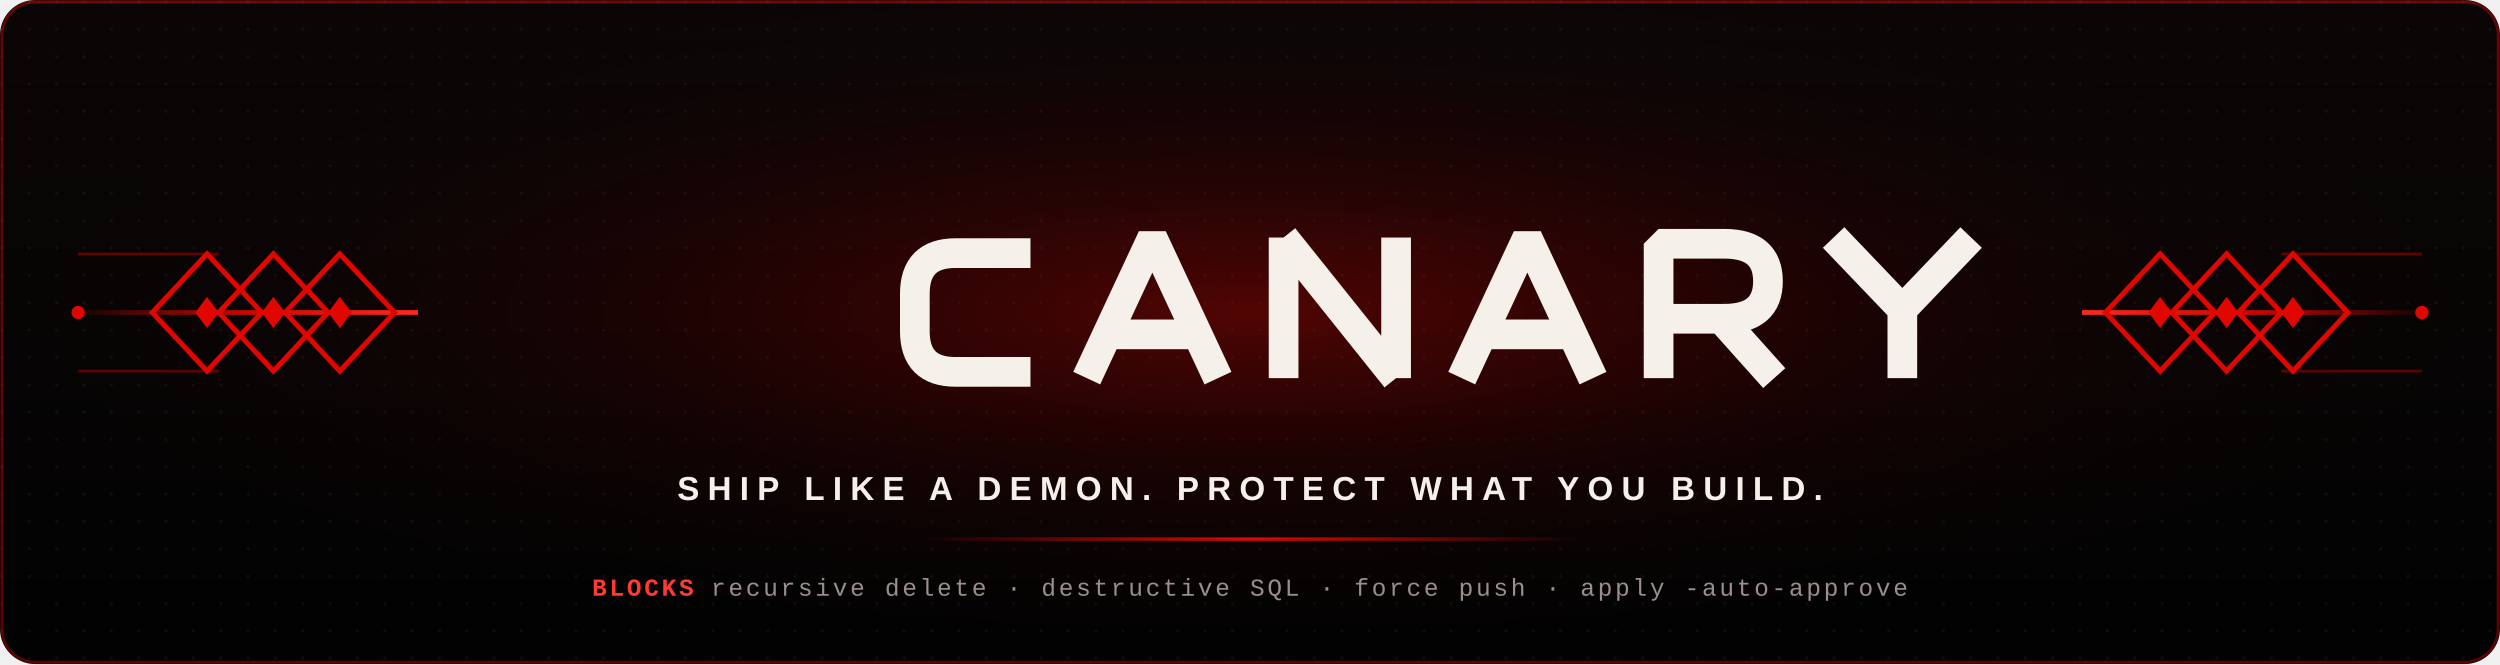
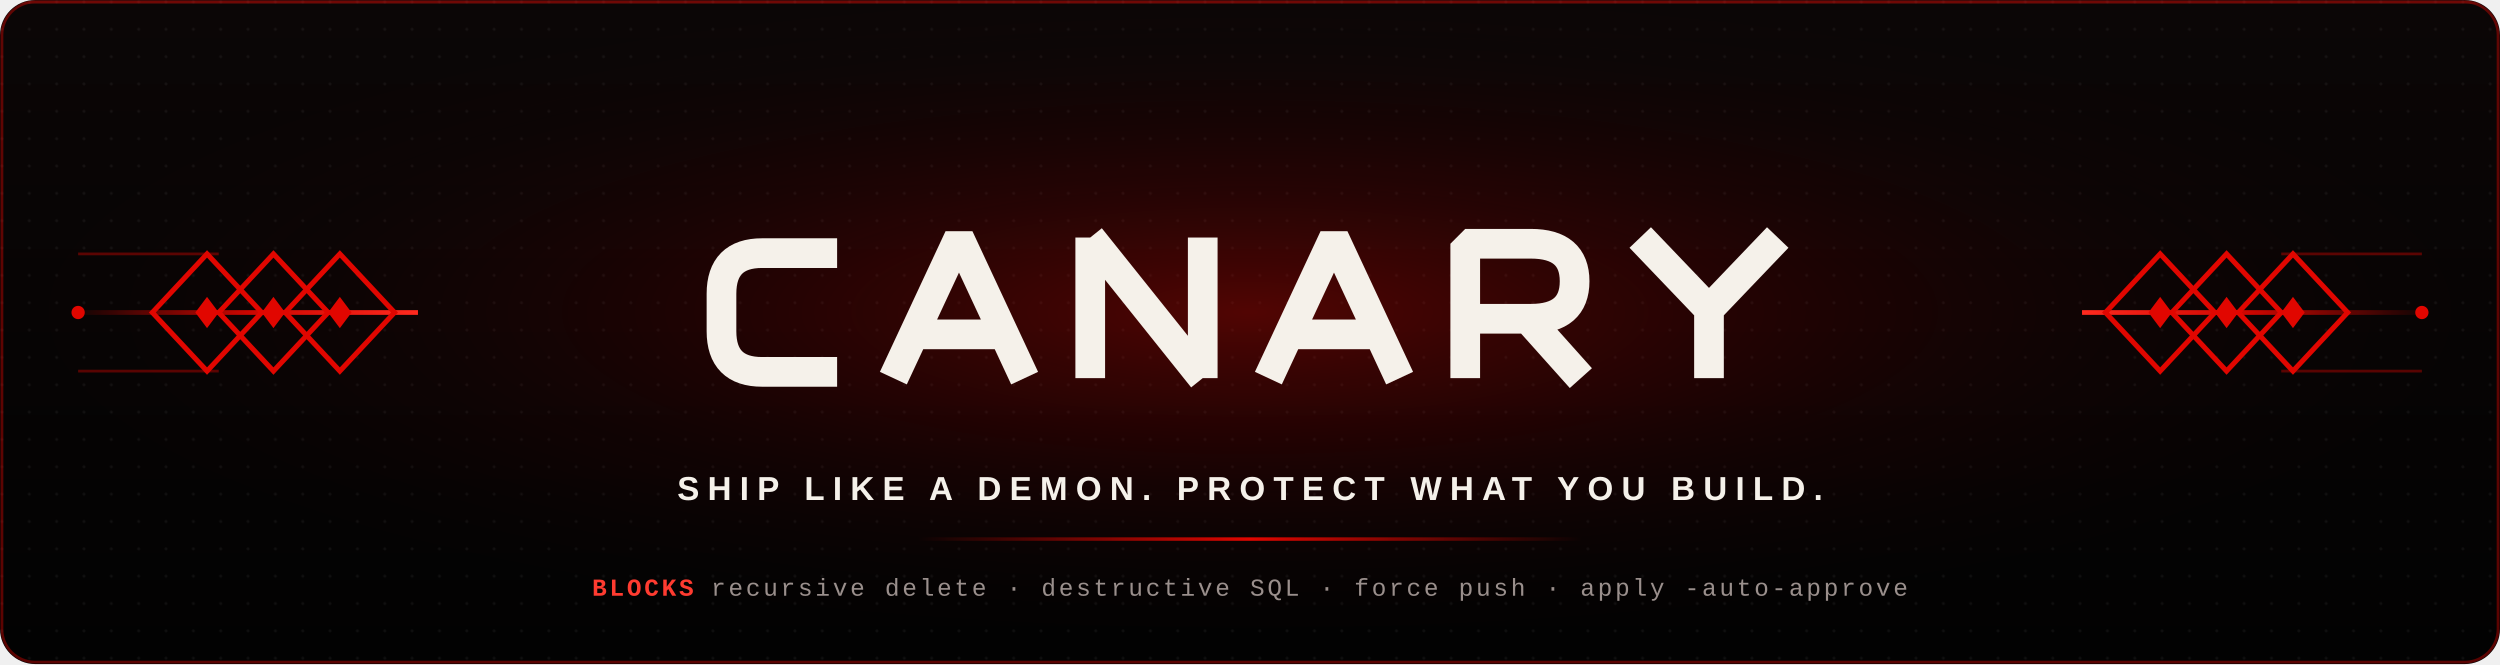
<svg xmlns="http://www.w3.org/2000/svg" viewBox="0 0 1280 340" width="1280" height="340" role="img" aria-labelledby="t d">
  <defs>
    <radialGradient id="glow" cx="50%" cy="47%" r="52%">
      <stop offset="0" stop-color="#E10600" stop-opacity="0.34" />
      <stop offset="0.5" stop-color="#8A0000" stop-opacity="0.13" />
      <stop offset="1" stop-color="#000" stop-opacity="0" />
    </radialGradient>
    <linearGradient id="bg" x1="0" y1="0" x2="0" y2="1">
      <stop offset="0" stop-color="#0B0606" />
      <stop offset="1" stop-color="#020202" />
    </linearGradient>
    <linearGradient id="rule" gradientUnits="userSpaceOnUse" x1="40" y1="0" x2="214" y2="0">
      <stop offset="0" stop-color="#E10600" stop-opacity="0.05" />
      <stop offset="0.5" stop-color="#E10600" stop-opacity="0.9" />
      <stop offset="1" stop-color="#FF2A1F" />
    </linearGradient>
    <linearGradient id="underline" gradientUnits="userSpaceOnUse" x1="470" y1="0" x2="810" y2="0">
      <stop offset="0" stop-color="#E10600" stop-opacity="0" />
      <stop offset="0.5" stop-color="#E10600" />
      <stop offset="1" stop-color="#E10600" stop-opacity="0" />
    </linearGradient>
    <pattern id="dots" width="14" height="14" patternUnits="userSpaceOnUse">
      <circle cx="1" cy="1" r="0.8" fill="#FFFFFF" fill-opacity="0.05" />
    </pattern>
    <clipPath id="card">
      <rect width="1280" height="340" rx="18" />
    </clipPath>
    <g id="knot" fill="none" stroke="#E10600" stroke-width="2.6" stroke-linejoin="miter">
      <path d="M-62 0 L-34 -30 L-6 0 L-34 30 Z" />
      <path d="M-28 0 L0 -30 L28 0 L0 30 Z" />
      <path d="M6 0 L34 -30 L62 0 L34 30 Z" />
      <path d="M-40 0 L-34 -8 L-28 0 L-34 8 Z" fill="#E10600" stroke="none" />
      <path d="M-6 0 L0 -8 L6 0 L0 8 Z" fill="#E10600" stroke="none" />
      <path d="M28 0 L34 -8 L40 0 L34 8 Z" fill="#E10600" stroke="none" />
    </g>
    <g id="side">
      <line x1="40" y1="160" x2="214" y2="160" stroke="url(#rule)" stroke-width="2.4" />
      <use href="#knot" x="140" y="160" />
      <circle cx="40" cy="160" r="3.4" fill="#E10600" />
      <line x1="40" y1="190" x2="112" y2="190" stroke="#E10600" stroke-opacity="0.38" stroke-width="1.4" />
      <line x1="40" y1="130" x2="112" y2="130" stroke="#E10600" stroke-opacity="0.38" stroke-width="1.4" />
    </g>
  </defs>
  <style>
    .breathe { animation: breathe 4.2s ease-in-out infinite; }
    .pulse   { animation: pulse 3.2s ease-in-out infinite; }
    .scan    { animation: scan 7s linear infinite; }
    @keyframes breathe { 0%,100% { opacity: .7 } 50% { opacity: 1 } }
    @keyframes pulse   { 0%,100% { opacity: .72 } 50% { opacity: 1 } }
    @keyframes scan    { 0% { transform: translateY(-20px) } 100% { transform: translateY(360px) } }
    @media (prefers-reduced-motion: reduce) { .breathe, .pulse, .scan { animation: none } }
    .tag  { font: 700 17px "Segoe UI","Helvetica Neue",Arial,sans-serif; letter-spacing: 4.2px; fill: #F5F1EA; }
    .fam  { font: 500 12.5px "Cascadia Mono","SF Mono",Consolas,"Liberation Mono",monospace; letter-spacing: 1.4px; fill: #9A8F8C; }
    .fam b { font-weight: 700; fill: #FF3B30; }
  </style>
  <g clip-path="url(#card)">
    <rect width="1280" height="340" fill="url(#bg)" />
    <rect width="1280" height="340" fill="url(#dots)" />
    <rect width="1280" height="340" fill="url(#glow)" class="breathe" />
    <rect class="scan" x="0" y="0" width="1280" height="2" fill="#FF3B30" fill-opacity="0.10" />
    <use href="#side" class="pulse" />
    <use href="#side" class="pulse" transform="translate(1280 0) scale(-1 1)" />
-     <g transform="translate(454 112) scale(0.8)" fill="none" stroke="#F5F1EA" stroke-width="19" stroke-linejoin="bevel" stroke-linecap="butt">
+     <g transform="translate(355 112) scale(0.8)" fill="none" stroke="#F5F1EA" stroke-width="19" stroke-linejoin="bevel" stroke-linecap="butt">
      <path d="M92 22 H44 Q18 22 18 48 V72 Q18 98 44 98 H92" />
      <g transform="translate(120 0)">
        <path d="M8 102 L50 12 L92 102 M25 74 H75" />
      </g>
      <g transform="translate(240 0)">
        <path d="M14 102 V12 M14 12 L86 102 M86 102 V12" />
      </g>
      <g transform="translate(360 0)">
        <path d="M8 102 L50 12 L92 102 M25 74 H75" />
      </g>
      <g transform="translate(480 0)">
        <path d="M14 102 V16 H56 Q84 16 84 40 Q84 64 56 64 H14 M54 64 L88 102" />
      </g>
      <g transform="translate(600 0)">
        <path d="M6 12 L50 58 L94 12 M50 58 V102" />
      </g>
    </g>
    <text class="tag" x="640" y="256" text-anchor="middle">SHIP LIKE A DEMON. PROTECT WHAT YOU BUILD.</text>
    <line x1="470" y1="276" x2="810" y2="276" stroke="url(#underline)" stroke-width="1.8" />
    <text class="fam" x="640" y="305" text-anchor="middle">
      <tspan fill="#FF3B30" font-weight="700">BLOCKS</tspan>  recursive delete  ·  destructive SQL  ·  force push  ·  apply -auto-approve</text>
  </g>
  <rect x="1" y="1" width="1278" height="338" rx="17" fill="none" stroke="#E10600" stroke-opacity="0.4" stroke-width="1.4" />
</svg>
